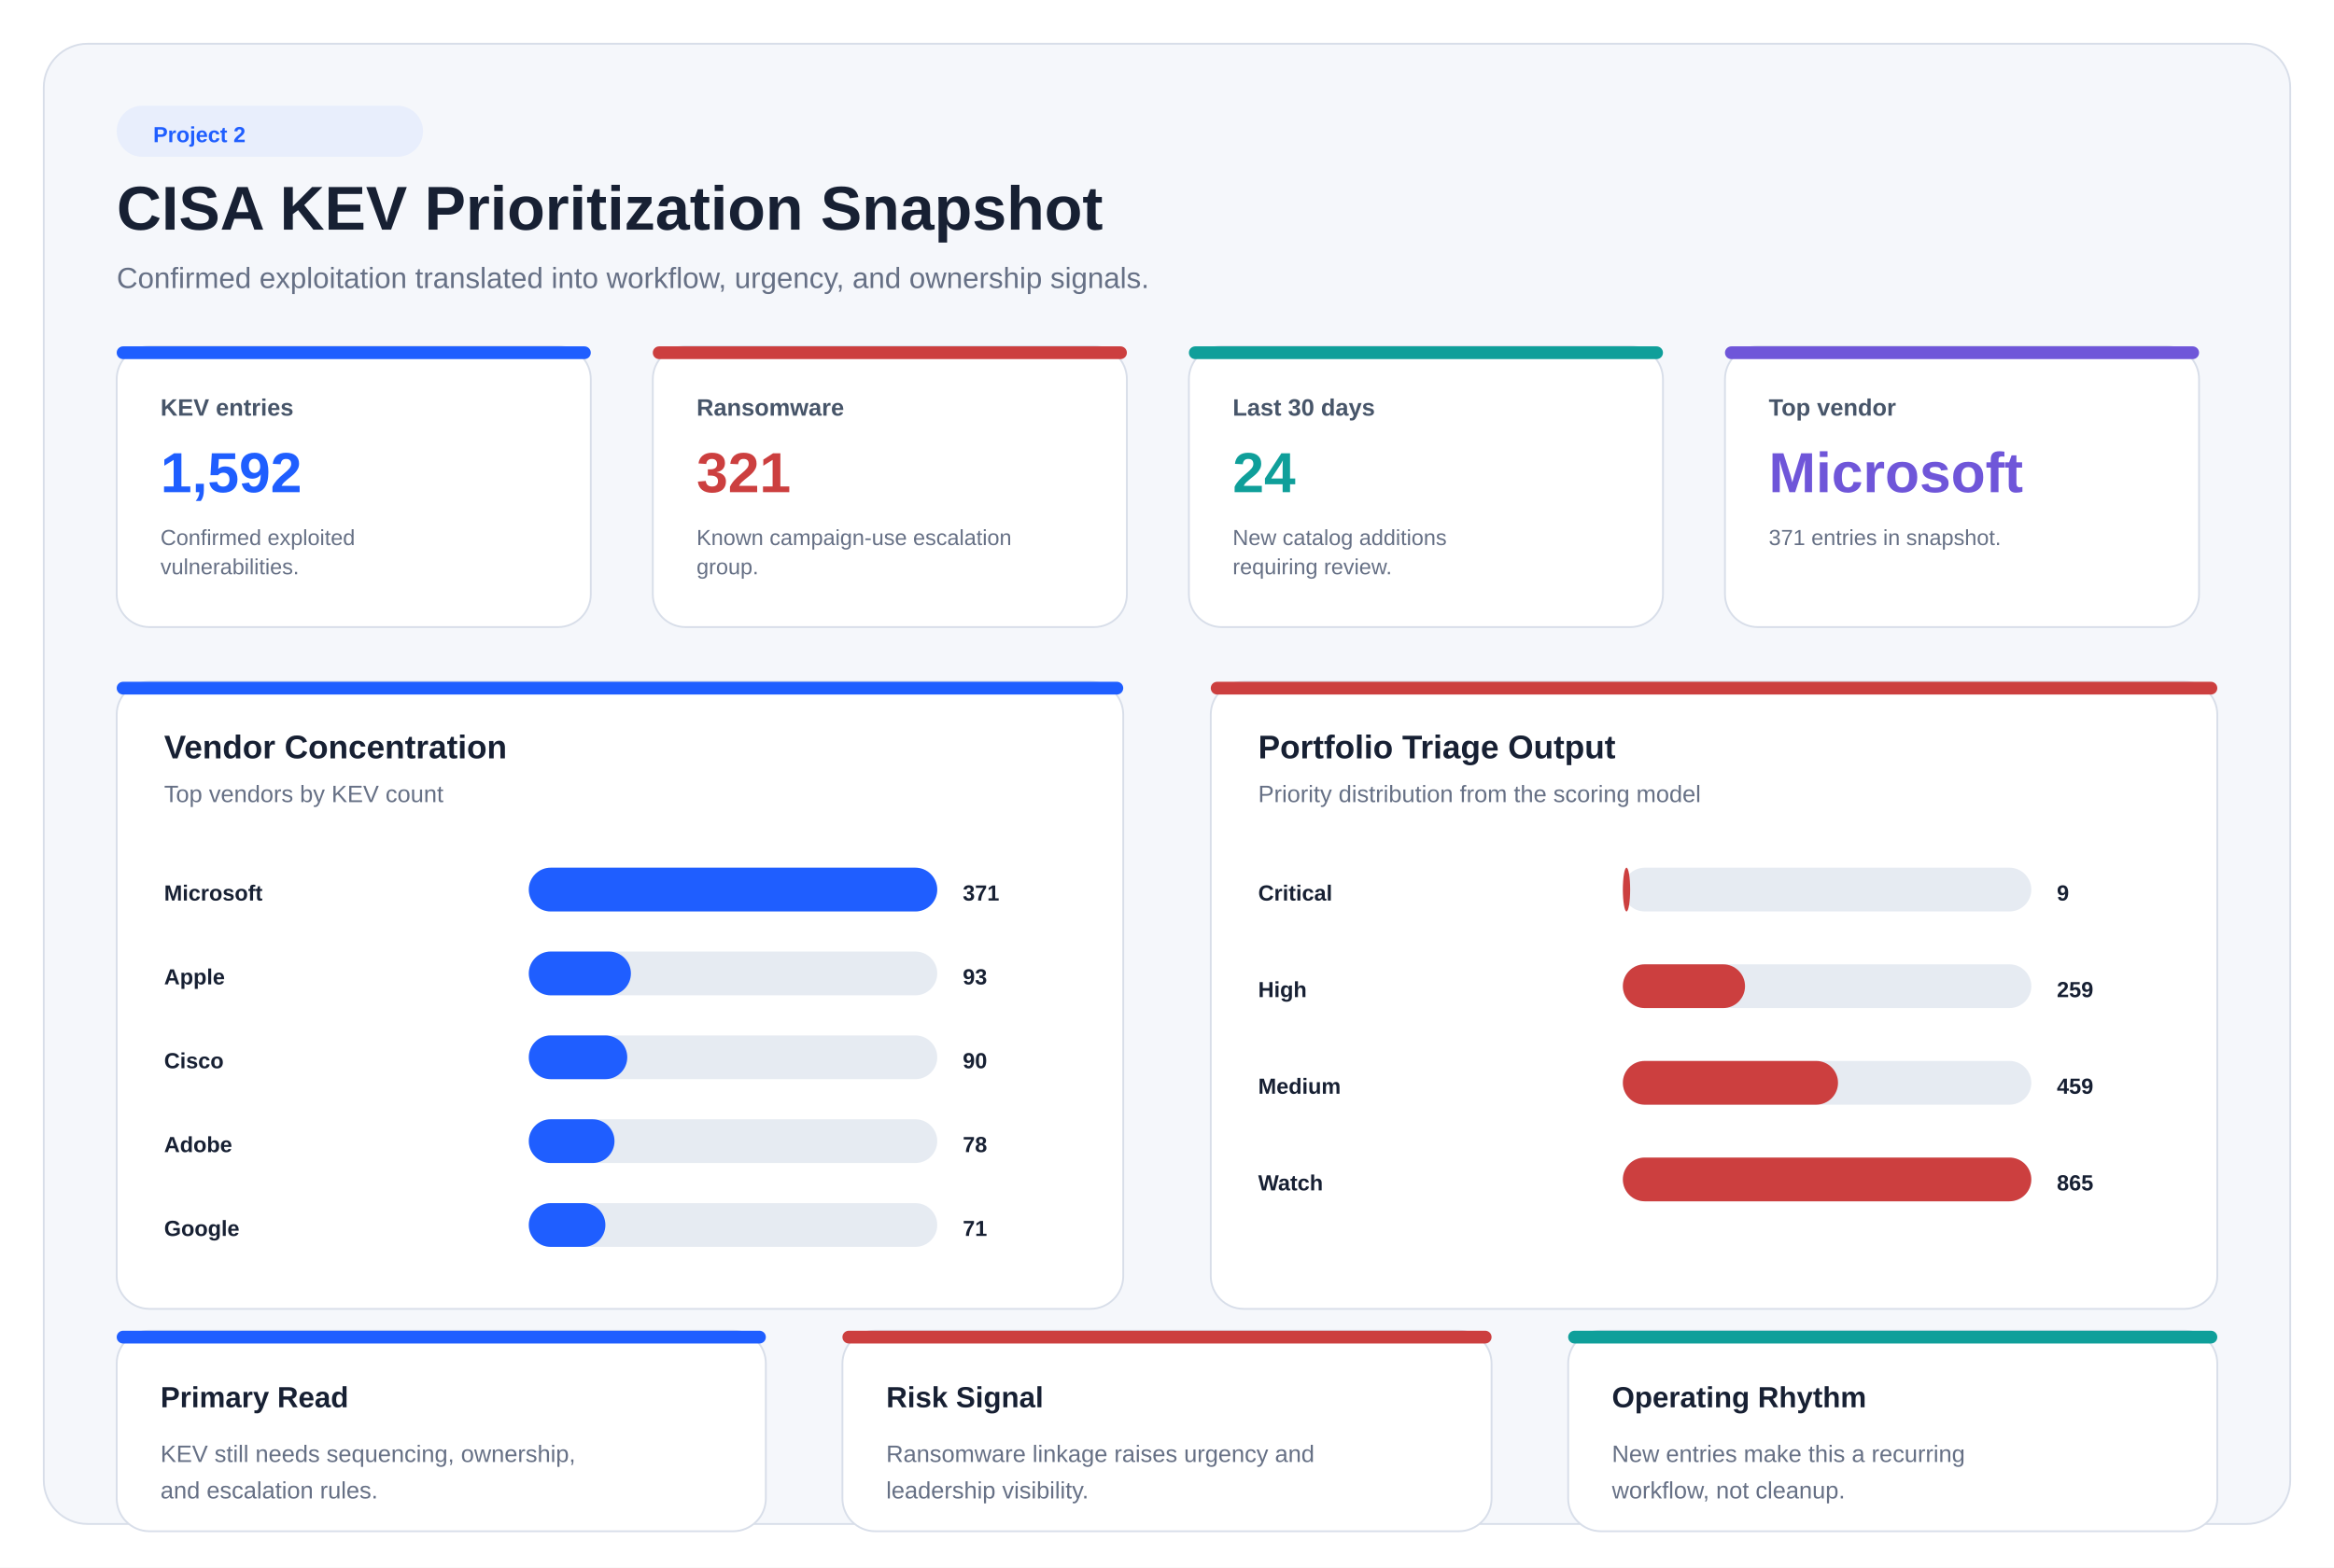
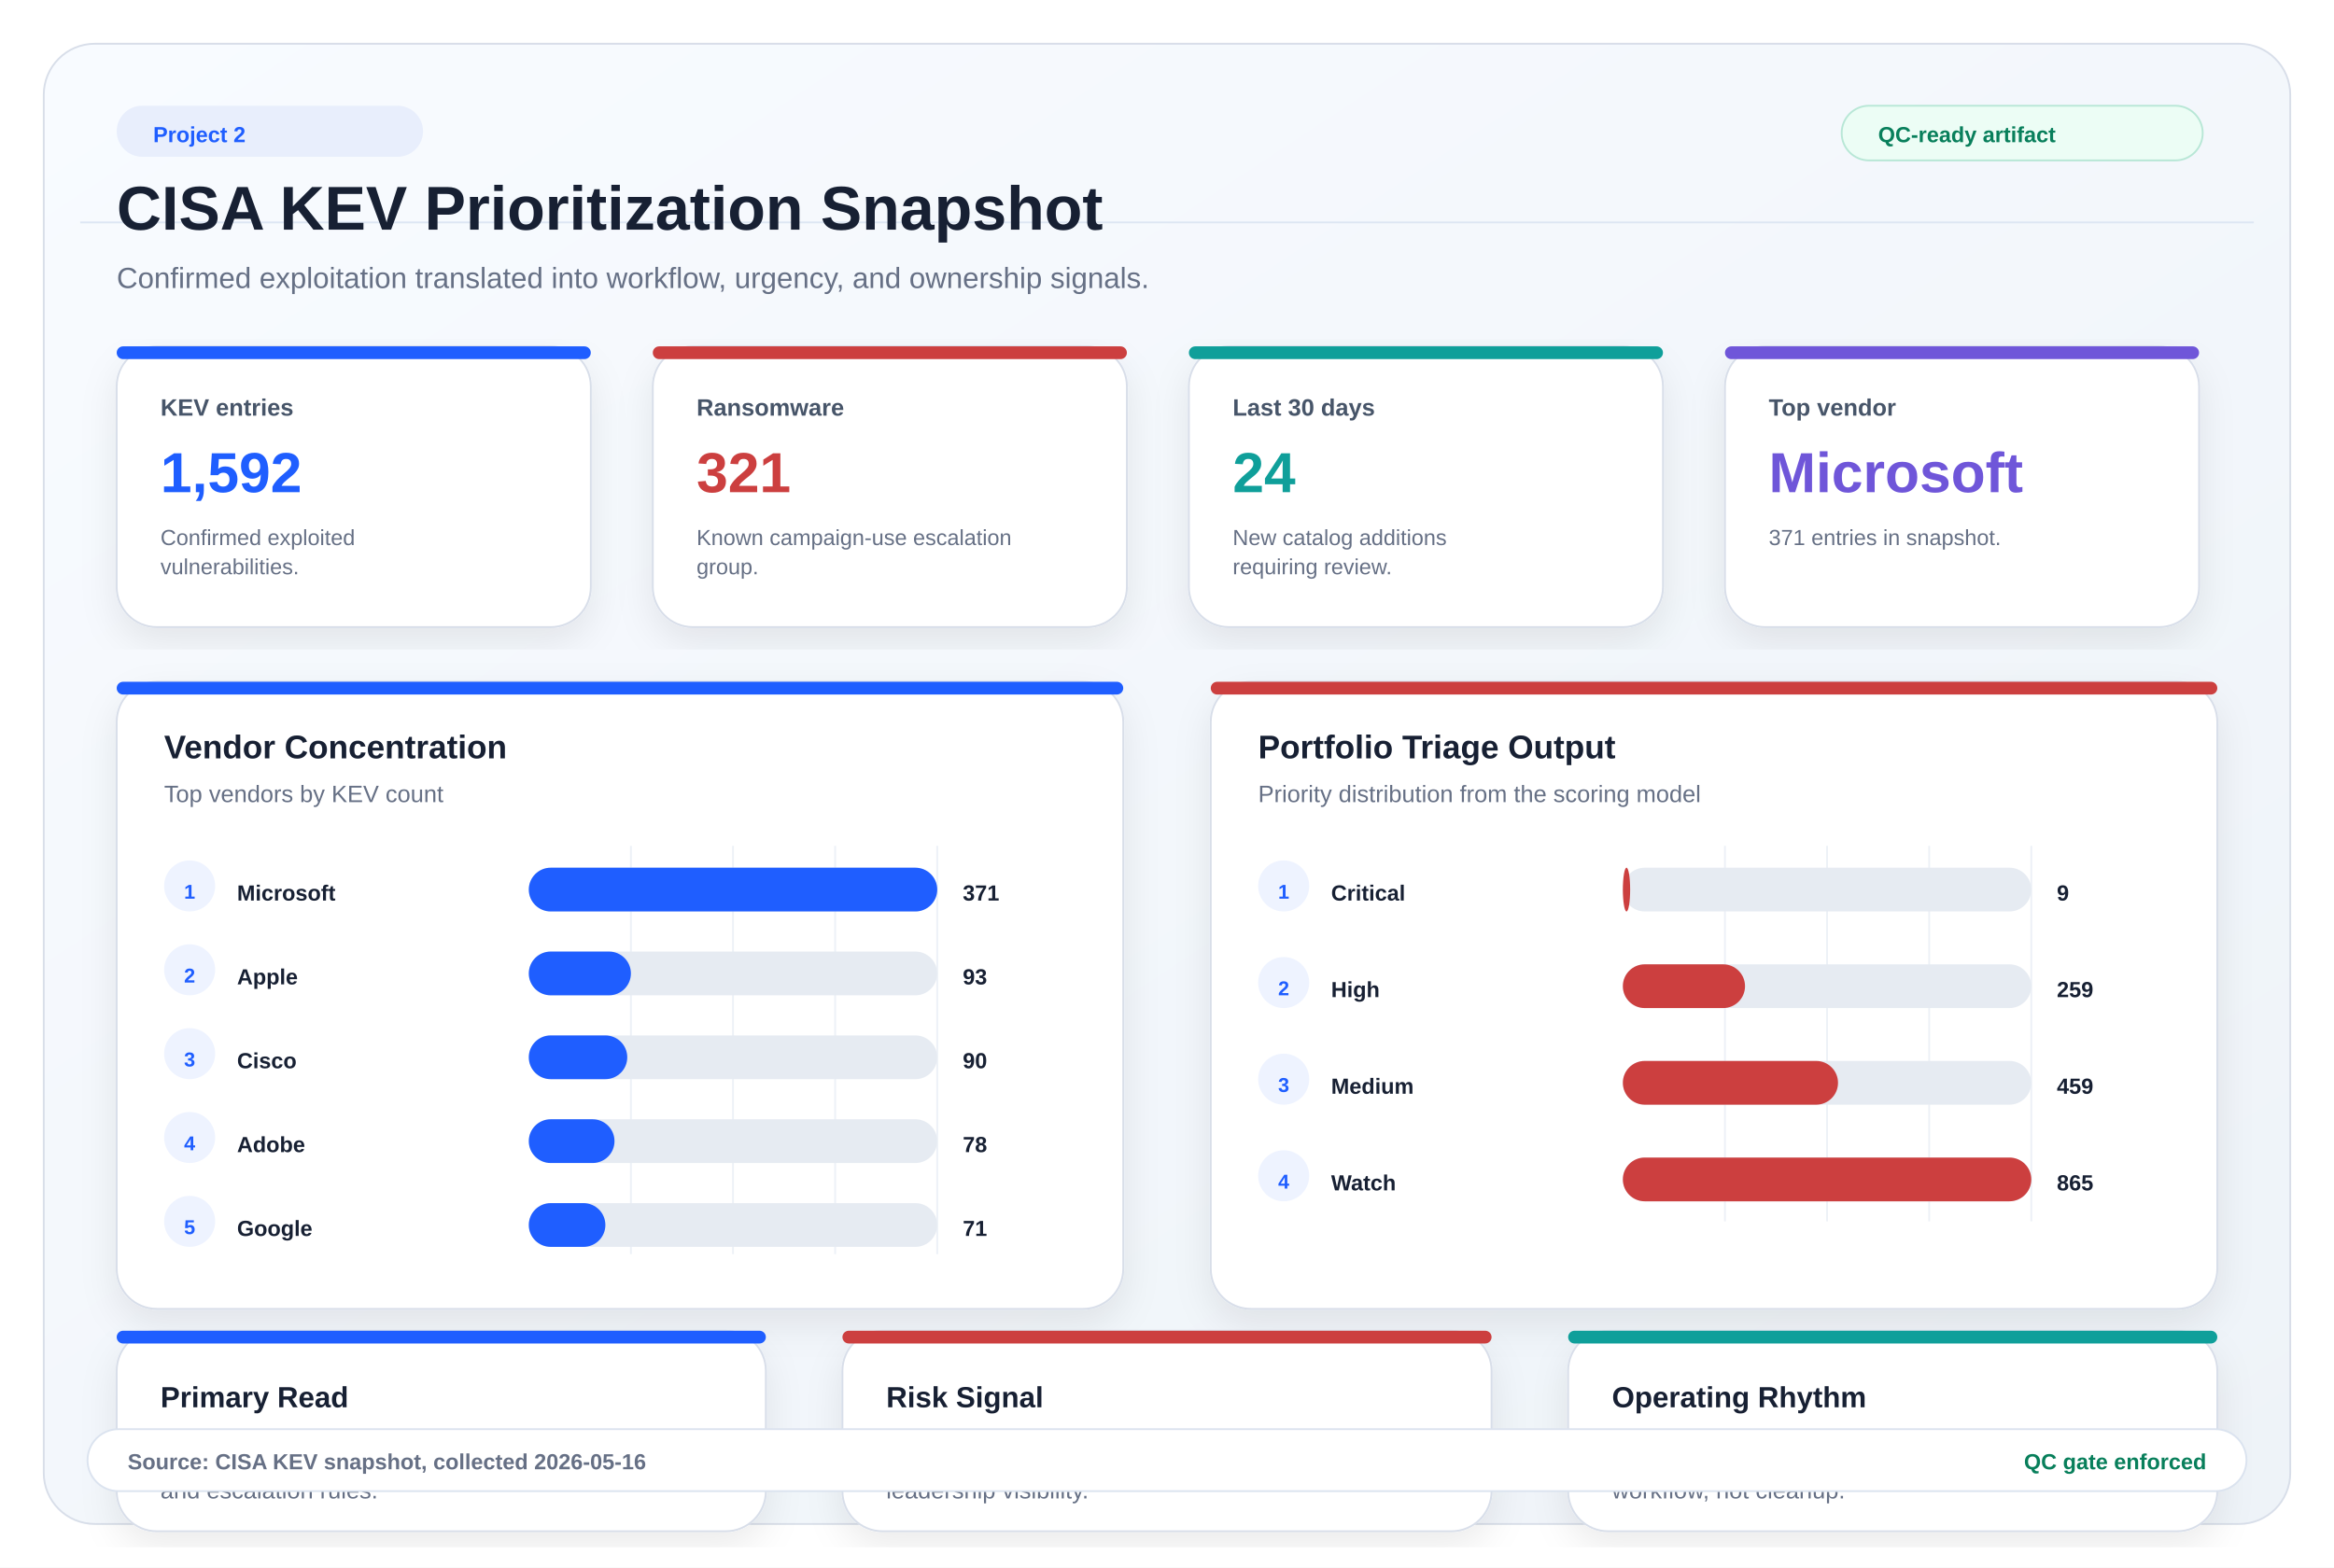
- <svg xmlns="http://www.w3.org/2000/svg" width="1280" height="860" viewBox="0 0 1280 860" role="img" aria-labelledby="title desc" data-qc-version="1">
+ <svg xmlns="http://www.w3.org/2000/svg" width="1280" height="860" viewBox="0 0 1280 860" role="img" aria-labelledby="title desc" data-qc-version="2" data-qc-polish="true">
  <defs>
+     <linearGradient id="canvasGrad" x1="0" x2="1" y1="0" y2="1">
+       <stop offset="0%" stop-color="#f8fbff" />
+       <stop offset="100%" stop-color="#eef3f8" />
+     </linearGradient>
+     <filter id="cardShadow" x="-8%" y="-8%" width="116%" height="116%">
+       <feDropShadow dx="0" dy="8" stdDeviation="10" flood-color="#0f172a" flood-opacity="0.08" />
+     </filter>
    <marker id="arrowHead" markerWidth="14" markerHeight="14" refX="12" refY="7" orient="auto" markerUnits="strokeWidth">
      <path d="M2,2 L12,7 L2,12 Z" fill="#172033" />
    </marker>
    <style>
.font { font-family: Segoe UI, Arial, Helvetica, sans-serif; }
</style>
  </defs>
  <rect width="100%" height="100%" fill="#ffffff" />
-   <rect x="24" y="24" width="1232" height="812" rx="24" fill="#f5f7fb" stroke="#d8dee9" />
+   <rect data-qc-frame="true" x="24" y="24" width="1232" height="812" rx="28" fill="url(#canvasGrad)" stroke="#d8dee9" />
+   <path d="M44 122 H1236" stroke="#dde6f3" stroke-width="1" />
  <rect x="64" y="58" width="168" height="28" rx="14" fill="#e8eefc" />
  <text class="font" x="84" y="78" font-size="12" font-weight="700" fill="#1f5eff" text-anchor="start">Project 2</text>
+   <rect x="1010" y="58" width="198" height="30" rx="15" fill="#ecfdf5" stroke="#b8e7d6" />
+   <text class="font" x="1030" y="78" font-size="12" font-weight="700" fill="#087f5b" text-anchor="start">QC-ready artifact</text>
  <text class="font" x="64" y="126" font-size="34" font-weight="800" fill="#172033" text-anchor="start">CISA KEV Prioritization Snapshot</text>
  <text class="font" x="64" y="158" font-size="16" font-weight="400" fill="#667085" text-anchor="start">Confirmed exploitation translated into workflow, urgency, and ownership signals.</text>
  <g data-qc-card="true">
-     <rect x="64" y="190" width="260" height="154" rx="18" fill="#ffffff" stroke="#d8dee9" />
+     <rect x="64" y="190" width="260" height="154" rx="22" fill="#ffffff" stroke="#d8dee9" filter="url(#cardShadow)" />
    <rect x="64" y="190" width="260" height="7" rx="3.5" fill="#1f5eff" />
    <text class="font" x="88" y="228" font-size="13" font-weight="700" fill="#475569" text-anchor="start">KEV entries</text>
    <text class="font" x="88" y="270" font-size="31" font-weight="800" fill="#1f5eff" text-anchor="start">1,592</text>
    <text class="font" x="88" y="299" font-size="12" font-weight="400" fill="#667085" text-anchor="start">Confirmed exploited</text>
    <text class="font" x="88" y="315" font-size="12" font-weight="400" fill="#667085" text-anchor="start">vulnerabilities.</text>
  </g>
  <g data-qc-card="true">
-     <rect x="358" y="190" width="260" height="154" rx="18" fill="#ffffff" stroke="#d8dee9" />
+     <rect x="358" y="190" width="260" height="154" rx="22" fill="#ffffff" stroke="#d8dee9" filter="url(#cardShadow)" />
    <rect x="358" y="190" width="260" height="7" rx="3.5" fill="#cc3f3f" />
    <text class="font" x="382" y="228" font-size="13" font-weight="700" fill="#475569" text-anchor="start">Ransomware</text>
    <text class="font" x="382" y="270" font-size="31" font-weight="800" fill="#cc3f3f" text-anchor="start">321</text>
    <text class="font" x="382" y="299" font-size="12" font-weight="400" fill="#667085" text-anchor="start">Known campaign-use escalation</text>
    <text class="font" x="382" y="315" font-size="12" font-weight="400" fill="#667085" text-anchor="start">group.</text>
  </g>
  <g data-qc-card="true">
-     <rect x="652" y="190" width="260" height="154" rx="18" fill="#ffffff" stroke="#d8dee9" />
+     <rect x="652" y="190" width="260" height="154" rx="22" fill="#ffffff" stroke="#d8dee9" filter="url(#cardShadow)" />
    <rect x="652" y="190" width="260" height="7" rx="3.5" fill="#0f9f9a" />
    <text class="font" x="676" y="228" font-size="13" font-weight="700" fill="#475569" text-anchor="start">Last 30 days</text>
    <text class="font" x="676" y="270" font-size="31" font-weight="800" fill="#0f9f9a" text-anchor="start">24</text>
    <text class="font" x="676" y="299" font-size="12" font-weight="400" fill="#667085" text-anchor="start">New catalog additions</text>
    <text class="font" x="676" y="315" font-size="12" font-weight="400" fill="#667085" text-anchor="start">requiring review.</text>
  </g>
  <g data-qc-card="true">
-     <rect x="946" y="190" width="260" height="154" rx="18" fill="#ffffff" stroke="#d8dee9" />
+     <rect x="946" y="190" width="260" height="154" rx="22" fill="#ffffff" stroke="#d8dee9" filter="url(#cardShadow)" />
    <rect x="946" y="190" width="260" height="7" rx="3.5" fill="#6f56d9" />
    <text class="font" x="970" y="228" font-size="13" font-weight="700" fill="#475569" text-anchor="start">Top vendor</text>
    <text class="font" x="970" y="270" font-size="31" font-weight="800" fill="#6f56d9" text-anchor="start">Microsoft</text>
    <text class="font" x="970" y="299" font-size="12" font-weight="400" fill="#667085" text-anchor="start">371 entries in snapshot.</text>
  </g>
  <g data-qc-card="true">
-     <rect x="64" y="374" width="552" height="344" rx="18" fill="#ffffff" stroke="#d8dee9" />
+     <rect x="64" y="374" width="552" height="344" rx="22" fill="#ffffff" stroke="#d8dee9" filter="url(#cardShadow)" />
    <rect x="64" y="374" width="552" height="7" rx="3.5" fill="#1f5eff" />
    <text class="font" x="90" y="416" font-size="18" font-weight="800" fill="#172033" text-anchor="start">Vendor Concentration</text>
    <text class="font" x="90" y="440" font-size="13" font-weight="400" fill="#667085" text-anchor="start">Top vendors by KEV count</text>
-     <text class="font" x="90" y="494" font-size="12" font-weight="600" fill="#172033" text-anchor="start">Microsoft</text>
+     <line x1="346" y1="464" x2="346" y2="688" stroke="#edf1f7" stroke-width="1" />
+     <line x1="402" y1="464" x2="402" y2="688" stroke="#edf1f7" stroke-width="1" />
+     <line x1="458" y1="464" x2="458" y2="688" stroke="#edf1f7" stroke-width="1" />
+     <line x1="514" y1="464" x2="514" y2="688" stroke="#edf1f7" stroke-width="1" />
+     <rect x="90" y="472" width="28" height="28" rx="14" fill="#eef3ff" />
+     <text class="font" x="104" y="493" font-size="11" font-weight="800" fill="#1f5eff" text-anchor="middle">1</text>
+     <text class="font" x="130" y="494" font-size="12" font-weight="600" fill="#172033" text-anchor="start">Microsoft</text>
    <rect x="290" y="476" width="224" height="24" rx="12" fill="#e6ebf2" />
    <rect x="290" y="476" width="224" height="24" rx="12" fill="#1f5eff" />
    <text class="font" x="528" y="494" font-size="12" font-weight="800" fill="#172033" text-anchor="start">371</text>
-     <text class="font" x="90" y="540" font-size="12" font-weight="600" fill="#172033" text-anchor="start">Apple</text>
+     <rect x="90" y="518" width="28" height="28" rx="14" fill="#eef3ff" />
+     <text class="font" x="104" y="539" font-size="11" font-weight="800" fill="#1f5eff" text-anchor="middle">2</text>
+     <text class="font" x="130" y="540" font-size="12" font-weight="600" fill="#172033" text-anchor="start">Apple</text>
    <rect x="290" y="522" width="224" height="24" rx="12" fill="#e6ebf2" />
    <rect x="290" y="522" width="56" height="24" rx="12" fill="#1f5eff" />
    <text class="font" x="528" y="540" font-size="12" font-weight="800" fill="#172033" text-anchor="start">93</text>
-     <text class="font" x="90" y="586" font-size="12" font-weight="600" fill="#172033" text-anchor="start">Cisco</text>
+     <rect x="90" y="564" width="28" height="28" rx="14" fill="#eef3ff" />
+     <text class="font" x="104" y="585" font-size="11" font-weight="800" fill="#1f5eff" text-anchor="middle">3</text>
+     <text class="font" x="130" y="586" font-size="12" font-weight="600" fill="#172033" text-anchor="start">Cisco</text>
    <rect x="290" y="568" width="224" height="24" rx="12" fill="#e6ebf2" />
    <rect x="290" y="568" width="54" height="24" rx="12" fill="#1f5eff" />
    <text class="font" x="528" y="586" font-size="12" font-weight="800" fill="#172033" text-anchor="start">90</text>
-     <text class="font" x="90" y="632" font-size="12" font-weight="600" fill="#172033" text-anchor="start">Adobe</text>
+     <rect x="90" y="610" width="28" height="28" rx="14" fill="#eef3ff" />
+     <text class="font" x="104" y="631" font-size="11" font-weight="800" fill="#1f5eff" text-anchor="middle">4</text>
+     <text class="font" x="130" y="632" font-size="12" font-weight="600" fill="#172033" text-anchor="start">Adobe</text>
    <rect x="290" y="614" width="224" height="24" rx="12" fill="#e6ebf2" />
    <rect x="290" y="614" width="47" height="24" rx="12" fill="#1f5eff" />
    <text class="font" x="528" y="632" font-size="12" font-weight="800" fill="#172033" text-anchor="start">78</text>
-     <text class="font" x="90" y="678" font-size="12" font-weight="600" fill="#172033" text-anchor="start">Google</text>
+     <rect x="90" y="656" width="28" height="28" rx="14" fill="#eef3ff" />
+     <text class="font" x="104" y="677" font-size="11" font-weight="800" fill="#1f5eff" text-anchor="middle">5</text>
+     <text class="font" x="130" y="678" font-size="12" font-weight="600" fill="#172033" text-anchor="start">Google</text>
    <rect x="290" y="660" width="224" height="24" rx="12" fill="#e6ebf2" />
    <rect x="290" y="660" width="42" height="24" rx="12" fill="#1f5eff" />
    <text class="font" x="528" y="678" font-size="12" font-weight="800" fill="#172033" text-anchor="start">71</text>
  </g>
  <g data-qc-card="true">
-     <rect x="664" y="374" width="552" height="344" rx="18" fill="#ffffff" stroke="#d8dee9" />
+     <rect x="664" y="374" width="552" height="344" rx="22" fill="#ffffff" stroke="#d8dee9" filter="url(#cardShadow)" />
    <rect x="664" y="374" width="552" height="7" rx="3.5" fill="#cc3f3f" />
    <text class="font" x="690" y="416" font-size="18" font-weight="800" fill="#172033" text-anchor="start">Portfolio Triage Output</text>
    <text class="font" x="690" y="440" font-size="13" font-weight="400" fill="#667085" text-anchor="start">Priority distribution from the scoring model</text>
-     <text class="font" x="690" y="494" font-size="12" font-weight="600" fill="#172033" text-anchor="start">Critical</text>
+     <line x1="946" y1="464" x2="946" y2="670" stroke="#edf1f7" stroke-width="1" />
+     <line x1="1002" y1="464" x2="1002" y2="670" stroke="#edf1f7" stroke-width="1" />
+     <line x1="1058" y1="464" x2="1058" y2="670" stroke="#edf1f7" stroke-width="1" />
+     <line x1="1114" y1="464" x2="1114" y2="670" stroke="#edf1f7" stroke-width="1" />
+     <rect x="690" y="472" width="28" height="28" rx="14" fill="#eef3ff" />
+     <text class="font" x="704" y="493" font-size="11" font-weight="800" fill="#1f5eff" text-anchor="middle">1</text>
+     <text class="font" x="730" y="494" font-size="12" font-weight="600" fill="#172033" text-anchor="start">Critical</text>
    <rect x="890" y="476" width="224" height="24" rx="12" fill="#e6ebf2" />
    <rect x="890" y="476" width="4" height="24" rx="12" fill="#cc3f3f" />
    <text class="font" x="1128" y="494" font-size="12" font-weight="800" fill="#172033" text-anchor="start">9</text>
-     <text class="font" x="690" y="547" font-size="12" font-weight="600" fill="#172033" text-anchor="start">High</text>
+     <rect x="690" y="525" width="28" height="28" rx="14" fill="#eef3ff" />
+     <text class="font" x="704" y="546" font-size="11" font-weight="800" fill="#1f5eff" text-anchor="middle">2</text>
+     <text class="font" x="730" y="547" font-size="12" font-weight="600" fill="#172033" text-anchor="start">High</text>
    <rect x="890" y="529" width="224" height="24" rx="12" fill="#e6ebf2" />
    <rect x="890" y="529" width="67" height="24" rx="12" fill="#cc3f3f" />
    <text class="font" x="1128" y="547" font-size="12" font-weight="800" fill="#172033" text-anchor="start">259</text>
-     <text class="font" x="690" y="600" font-size="12" font-weight="600" fill="#172033" text-anchor="start">Medium</text>
+     <rect x="690" y="578" width="28" height="28" rx="14" fill="#eef3ff" />
+     <text class="font" x="704" y="599" font-size="11" font-weight="800" fill="#1f5eff" text-anchor="middle">3</text>
+     <text class="font" x="730" y="600" font-size="12" font-weight="600" fill="#172033" text-anchor="start">Medium</text>
    <rect x="890" y="582" width="224" height="24" rx="12" fill="#e6ebf2" />
    <rect x="890" y="582" width="118" height="24" rx="12" fill="#cc3f3f" />
    <text class="font" x="1128" y="600" font-size="12" font-weight="800" fill="#172033" text-anchor="start">459</text>
-     <text class="font" x="690" y="653" font-size="12" font-weight="600" fill="#172033" text-anchor="start">Watch</text>
+     <rect x="690" y="631" width="28" height="28" rx="14" fill="#eef3ff" />
+     <text class="font" x="704" y="652" font-size="11" font-weight="800" fill="#1f5eff" text-anchor="middle">4</text>
+     <text class="font" x="730" y="653" font-size="12" font-weight="600" fill="#172033" text-anchor="start">Watch</text>
    <rect x="890" y="635" width="224" height="24" rx="12" fill="#e6ebf2" />
    <rect x="890" y="635" width="224" height="24" rx="12" fill="#cc3f3f" />
    <text class="font" x="1128" y="653" font-size="12" font-weight="800" fill="#172033" text-anchor="start">865</text>
  </g>
  <g data-qc-card="true">
-     <rect x="64" y="730" width="356" height="110" rx="18" fill="#ffffff" stroke="#d8dee9" />
+     <rect x="64" y="730" width="356" height="110" rx="22" fill="#ffffff" stroke="#d8dee9" filter="url(#cardShadow)" />
    <rect x="64" y="730" width="356" height="7" rx="3.5" fill="#1f5eff" />
    <text class="font" x="88" y="772" font-size="16" font-weight="800" fill="#172033" text-anchor="start">Primary Read</text>
    <text class="font" x="88" y="802" font-size="13" font-weight="400" fill="#667085" text-anchor="start">KEV still needs sequencing, ownership,</text>
    <text class="font" x="88" y="822" font-size="13" font-weight="400" fill="#667085" text-anchor="start">and escalation rules.</text>
  </g>
  <g data-qc-card="true">
-     <rect x="462" y="730" width="356" height="110" rx="18" fill="#ffffff" stroke="#d8dee9" />
+     <rect x="462" y="730" width="356" height="110" rx="22" fill="#ffffff" stroke="#d8dee9" filter="url(#cardShadow)" />
    <rect x="462" y="730" width="356" height="7" rx="3.5" fill="#cc3f3f" />
    <text class="font" x="486" y="772" font-size="16" font-weight="800" fill="#172033" text-anchor="start">Risk Signal</text>
    <text class="font" x="486" y="802" font-size="13" font-weight="400" fill="#667085" text-anchor="start">Ransomware linkage raises urgency and</text>
    <text class="font" x="486" y="822" font-size="13" font-weight="400" fill="#667085" text-anchor="start">leadership visibility.</text>
  </g>
  <g data-qc-card="true">
-     <rect x="860" y="730" width="356" height="110" rx="18" fill="#ffffff" stroke="#d8dee9" />
+     <rect x="860" y="730" width="356" height="110" rx="22" fill="#ffffff" stroke="#d8dee9" filter="url(#cardShadow)" />
    <rect x="860" y="730" width="356" height="7" rx="3.5" fill="#0f9f9a" />
    <text class="font" x="884" y="772" font-size="16" font-weight="800" fill="#172033" text-anchor="start">Operating Rhythm</text>
    <text class="font" x="884" y="802" font-size="13" font-weight="400" fill="#667085" text-anchor="start">New entries make this a recurring</text>
    <text class="font" x="884" y="822" font-size="13" font-weight="400" fill="#667085" text-anchor="start">workflow, not cleanup.</text>
  </g>
+   <g data-qc-footer="true">
+     <rect x="48" y="784" width="1184" height="34" rx="17" fill="#ffffff" stroke="#dbe3ef" />
+     <text class="font" x="70" y="806" font-size="12" font-weight="600" fill="#667085" text-anchor="start">Source: CISA KEV snapshot, collected 2026-05-16</text>
+     <text class="font" x="1210" y="806" font-size="12" font-weight="700" fill="#087f5b" text-anchor="end">QC gate enforced</text>
+   </g>
</svg>
